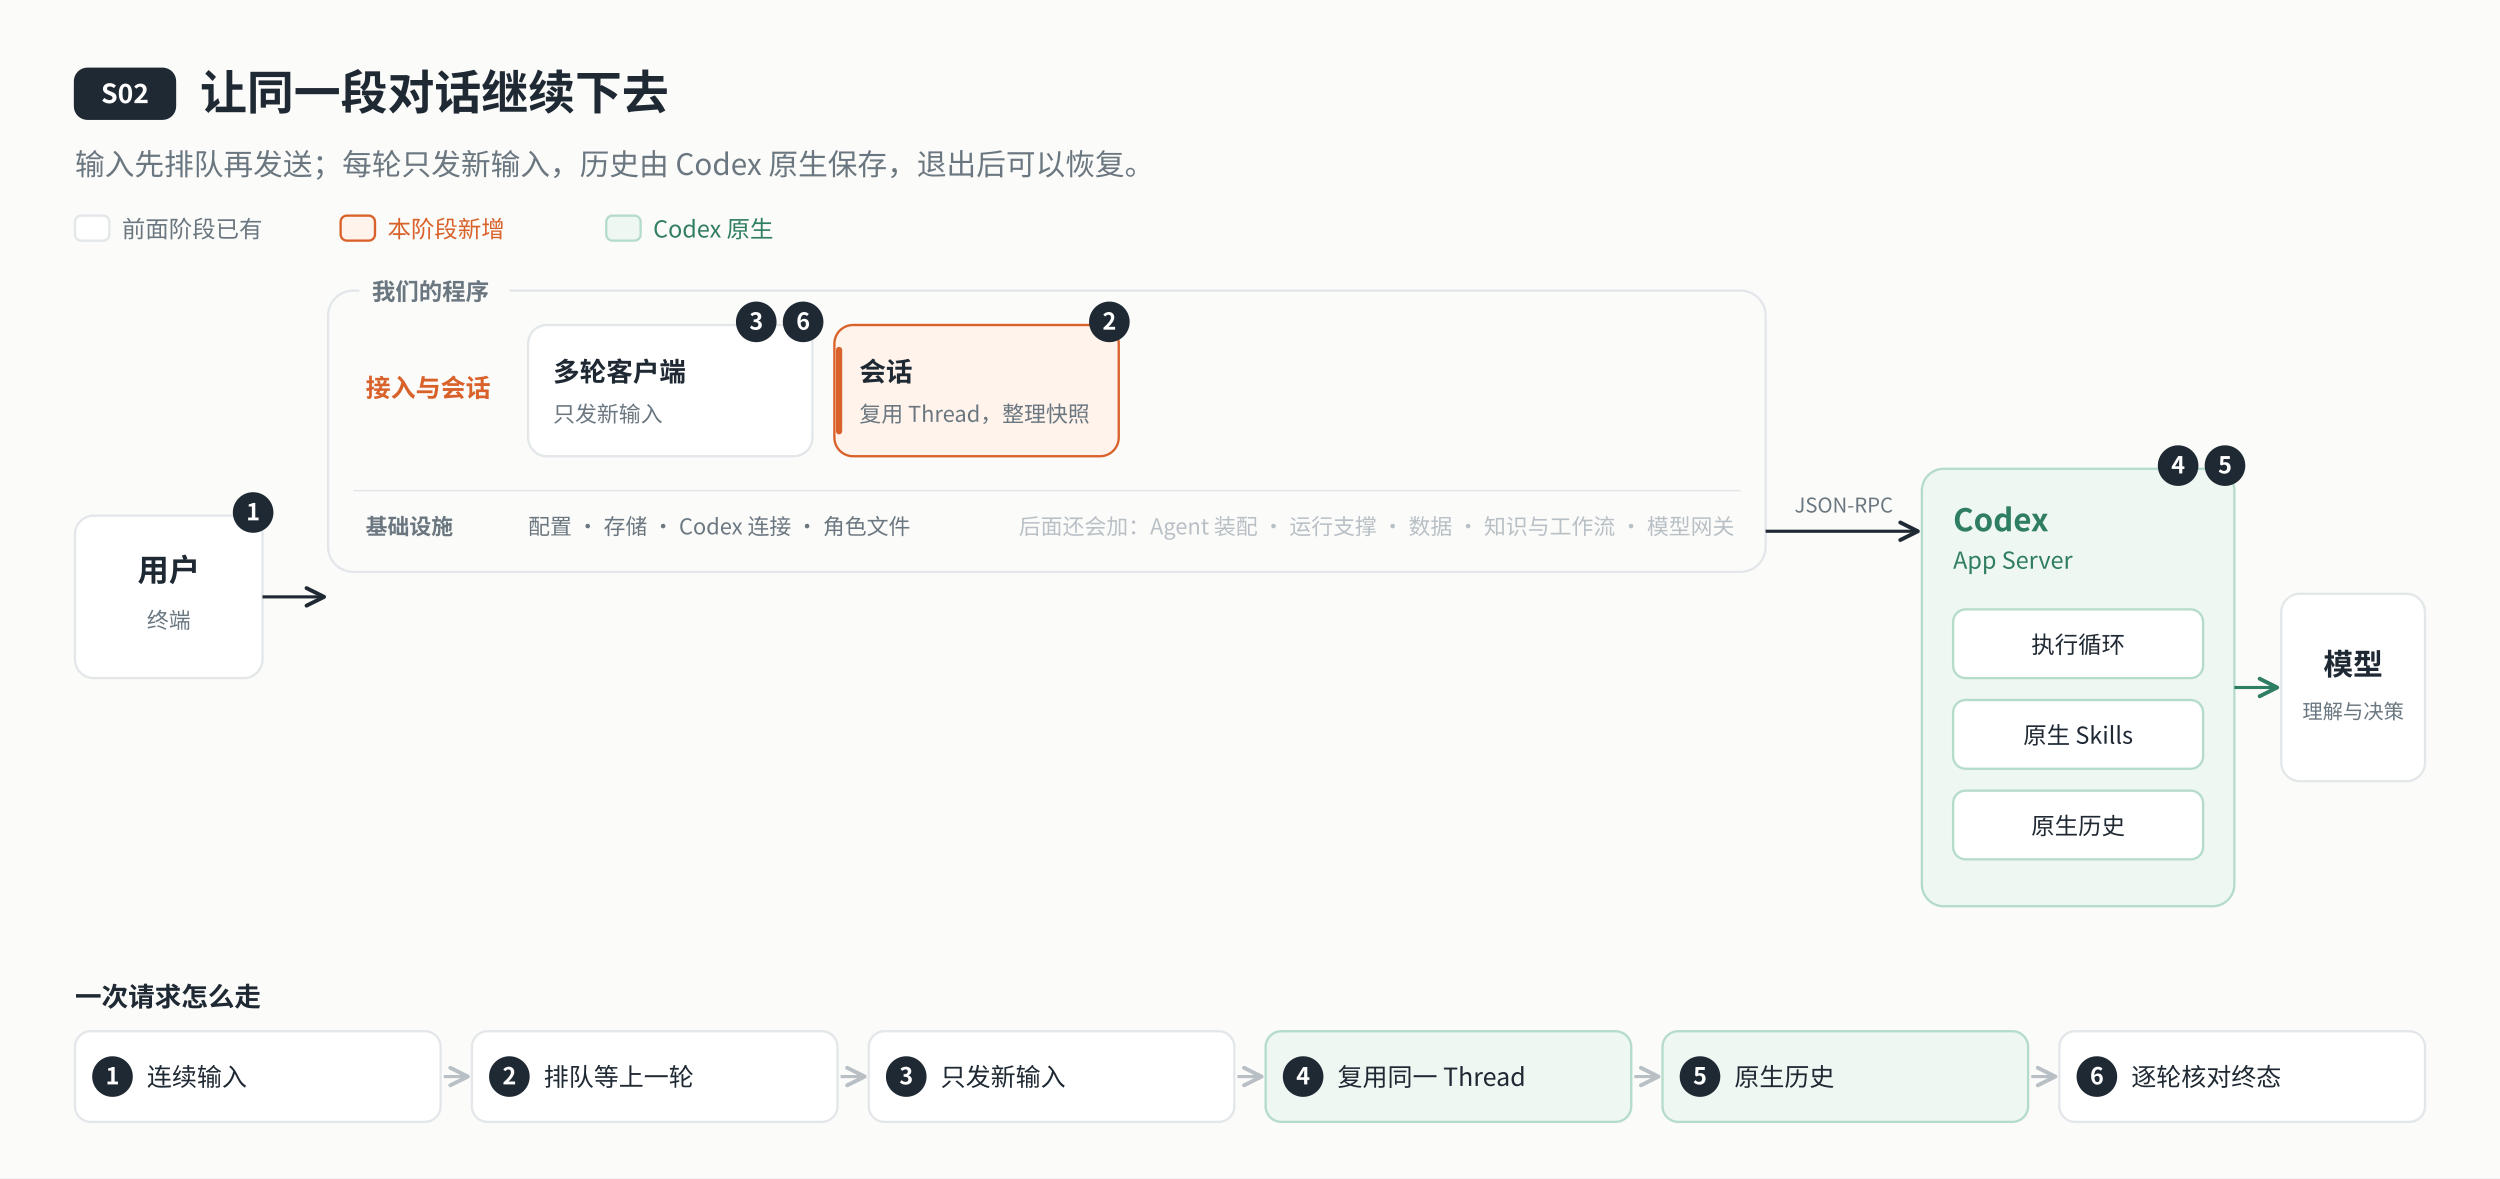
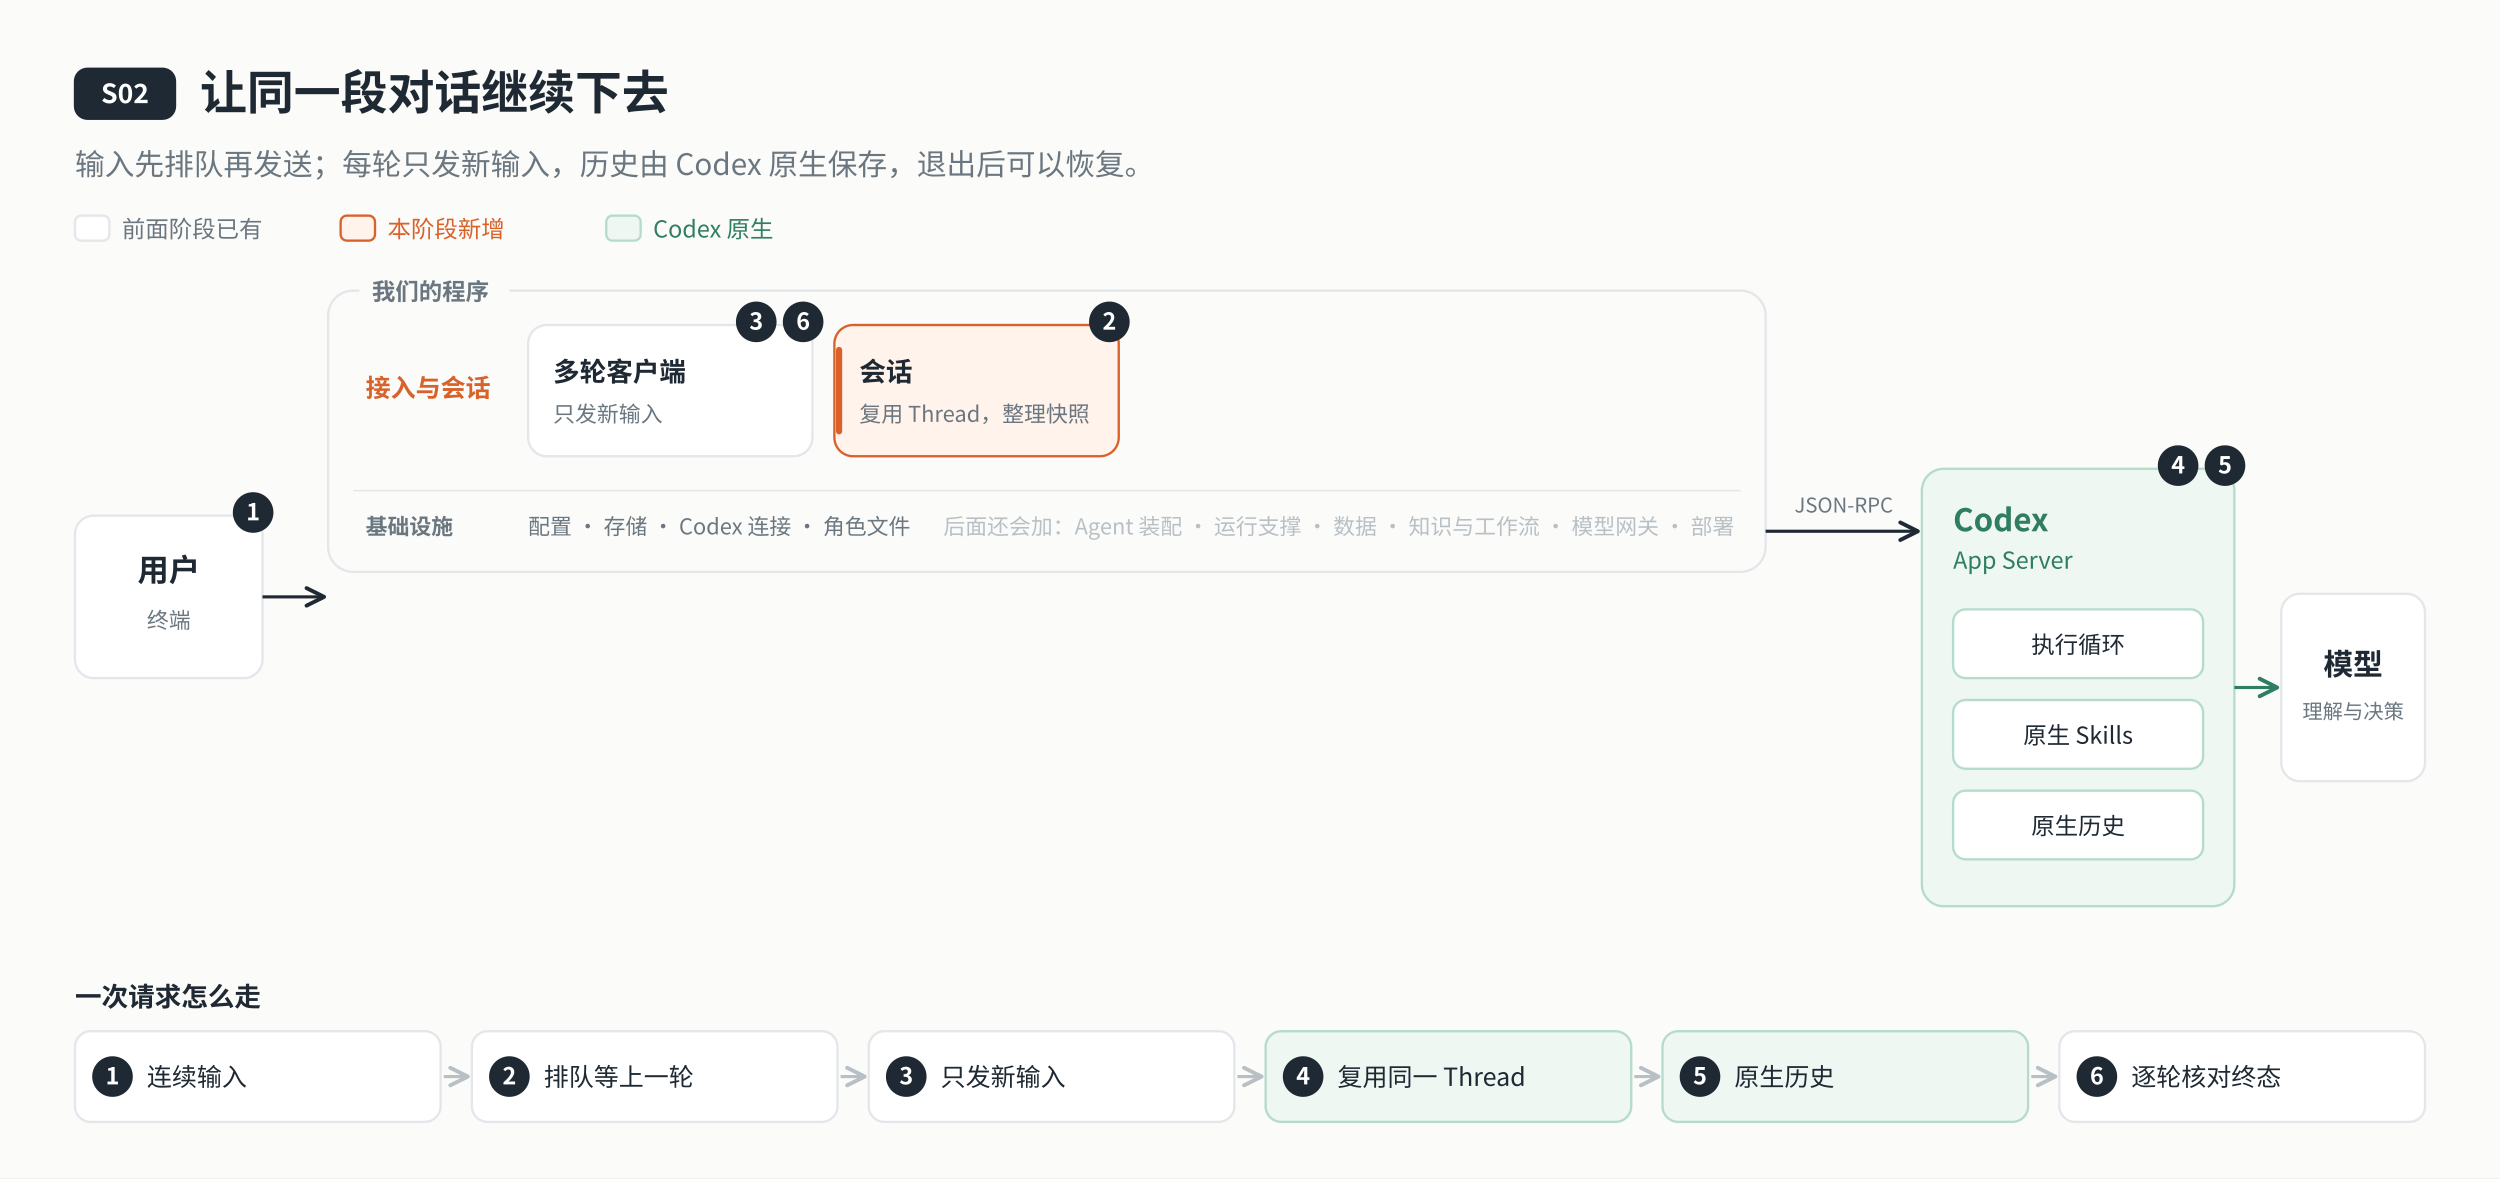
<svg xmlns="http://www.w3.org/2000/svg" width="1600" height="754" viewBox="0 0 1600 754" role="img" aria-labelledby="title desc">
  <defs>
    <marker id="mB8C0C6" viewBox="0 0 10 10" refX="8" refY="5" markerWidth="7" markerHeight="7" orient="auto-start-reverse">
      <path d="M1 1 L9 5 L1 9" fill="none" stroke="#B8C0C6" stroke-width="1.8" stroke-linecap="round" stroke-linejoin="round" />
    </marker>
    <marker id="m1F2933" viewBox="0 0 10 10" refX="8" refY="5" markerWidth="7" markerHeight="7" orient="auto-start-reverse">
      <path d="M1 1 L9 5 L1 9" fill="none" stroke="#1F2933" stroke-width="1.8" stroke-linecap="round" stroke-linejoin="round" />
    </marker>
    <marker id="m2F7D62" viewBox="0 0 10 10" refX="8" refY="5" markerWidth="7" markerHeight="7" orient="auto-start-reverse">
      <path d="M1 1 L9 5 L1 9" fill="none" stroke="#2F7D62" stroke-width="1.8" stroke-linecap="round" stroke-linejoin="round" />
    </marker>
  </defs>
  <g font-family="PingFang SC, Microsoft YaHei, Noto Sans CJK SC, sans-serif">
    <rect x="0" y="0" width="1600" height="754" fill="#FBFBF9" />
    <rect x="48" y="44" width="64" height="32" rx="8" fill="#1F2933" stroke="#1F2933" stroke-width="1.5" />
    <text x="80" y="66" font-size="17" fill="#fff" font-weight="700" text-anchor="middle">S02</text>
    <text x="128" y="70" font-size="30" fill="#1F2933" font-weight="700" text-anchor="start">让同一段对话继续下去</text>
    <text x="48" y="112" font-size="19" fill="#6B7780" font-weight="400" text-anchor="start">输入先排队再发送；每轮只发新输入，历史由 Codex 原生保存，退出后可以恢复。</text>
    <rect x="48" y="138" width="22" height="16" rx="4" fill="#FFFFFF" stroke="#E3E7EA" stroke-width="1.5" />
    <text x="78" y="152" font-size="15" fill="#6B7780" font-weight="400" text-anchor="start">前面阶段已有</text>
    <rect x="218" y="138" width="22" height="16" rx="4" fill="#FFF3EC" stroke="#D9622B" stroke-width="1.5" />
    <text x="248" y="152" font-size="15" fill="#D9622B" font-weight="400" text-anchor="start">本阶段新增</text>
    <rect x="388" y="138" width="22" height="16" rx="4" fill="#EEF7F2" stroke="#B5DCCB" stroke-width="1.5" />
    <text x="418" y="152" font-size="15" fill="#2F7D62" font-weight="400" text-anchor="start">Codex 原生</text>
    <rect x="48" y="330" width="120" height="104" rx="12" fill="#FFFFFF" stroke="#E3E7EA" stroke-width="1.5" />
    <text x="108" y="372" font-size="20" fill="#1F2933" font-weight="600" text-anchor="middle">用户</text>
    <text x="108" y="402" font-size="14" fill="#6B7780" font-weight="400" text-anchor="middle">终端</text>
    <rect x="210" y="186" width="920" height="180" rx="16" fill="none" stroke="#E3E7EA" stroke-width="1.5" />
    <rect x="230" y="175" width="96" height="22" fill="#FBFBF9" />
    <text x="238" y="192" font-size="15" fill="#6B7780" font-weight="600" text-anchor="start">我们的程序</text>
    <text x="234" y="254" font-size="16" fill="#D9622B" font-weight="600" text-anchor="start">接入与会话</text>
    <rect x="338" y="208" width="182" height="84" rx="12" fill="#FFFFFF" stroke="#E3E7EA" stroke-width="1.5" />
    <text x="354" y="244" font-size="17" fill="#1F2933" font-weight="600" text-anchor="start">多轮客户端</text>
    <text x="354" y="270" font-size="14" fill="#6B7780" font-weight="400" text-anchor="start">只发新输入</text>
    <rect x="534" y="208" width="182" height="84" rx="12" fill="#FFF3EC" stroke="#D9622B" stroke-width="1.5" />
    <rect x="535" y="222" width="4" height="56" rx="2" fill="#D9622B" />
    <text x="550" y="244" font-size="17" fill="#1F2933" font-weight="600" text-anchor="start">会话</text>
    <text x="550" y="270" font-size="14" fill="#6B7780" font-weight="400" text-anchor="start">复用 Thread，整理快照</text>
    <line x1="226" y1="314" x2="1114" y2="314" stroke="#E3E7EA" stroke-width="1" />
    <text x="234" y="342" font-size="14" fill="#6B7780" font-weight="600" text-anchor="start">基础设施</text>
    <text x="338" y="342" font-size="14" fill="#6B7780" font-weight="400" text-anchor="start">配置 · 存储 · Codex 连接 · 角色文件</text>
-     <text x="1110" y="342" font-size="14" fill="#B8C0C6" font-weight="400" text-anchor="end">后面还会加：Agent 装配 · 运行支撑 · 数据 · 知识与工作流 · 模型网关</text>
+     <text x="1110" y="342" font-size="14" fill="#B8C0C6" font-weight="400" text-anchor="end">后面还会加：Agent 装配 · 运行支撑 · 数据 · 知识与工作流 · 模型网关 · 部署</text>
    <rect x="1230" y="300" width="200" height="280" rx="14" fill="#EEF7F2" stroke="#B5DCCB" stroke-width="1.5" />
    <text x="1250" y="340" font-size="20" fill="#2F7D62" font-weight="700" text-anchor="start">Codex</text>
    <text x="1250" y="364" font-size="15" fill="#2F7D62" font-weight="400" text-anchor="start">App Server</text>
    <rect x="1250" y="390" width="160" height="44" rx="8" fill="#FFFFFF" stroke="#B5DCCB" stroke-width="1.5" />
    <text x="1330" y="418" font-size="15" fill="#1F2933" font-weight="500" text-anchor="middle">执行循环</text>
    <rect x="1250" y="448" width="160" height="44" rx="8" fill="#FFFFFF" stroke="#B5DCCB" stroke-width="1.5" />
    <text x="1330" y="476" font-size="15" fill="#1F2933" font-weight="500" text-anchor="middle">原生 Skills</text>
    <rect x="1250" y="506" width="160" height="44" rx="8" fill="#FFFFFF" stroke="#B5DCCB" stroke-width="1.5" />
    <text x="1330" y="534" font-size="15" fill="#1F2933" font-weight="500" text-anchor="middle">原生历史</text>
    <rect x="1460" y="380" width="92" height="120" rx="12" fill="#FFFFFF" stroke="#E3E7EA" stroke-width="1.5" />
    <text x="1506" y="432" font-size="19" fill="#1F2933" font-weight="600" text-anchor="middle">模型</text>
    <text x="1506" y="460" font-size="13" fill="#6B7780" font-weight="400" text-anchor="middle">理解与决策</text>
    <path d="M168,382 L206,382" fill="none" stroke="#1F2933" stroke-width="2" marker-end="url(#m1F2933)" />
    <path d="M1130,340 L1226,340" fill="none" stroke="#1F2933" stroke-width="2" marker-end="url(#m1F2933)" />
    <text x="1180" y="328" font-size="13" fill="#6B7780" font-weight="500" text-anchor="middle">JSON-RPC</text>
    <path d="M1430,440 L1456,440" fill="none" stroke="#2F7D62" stroke-width="2" marker-end="url(#m2F7D62)" />
    <circle cx="162" cy="328" r="13" fill="#1F2933" />
    <text x="162" y="333" font-size="15" fill="#fff" font-weight="700" text-anchor="middle">1</text>
    <circle cx="710" cy="206" r="13" fill="#1F2933" />
    <text x="710" y="211" font-size="15" fill="#fff" font-weight="700" text-anchor="middle">2</text>
    <circle cx="484" cy="206" r="13" fill="#1F2933" />
    <text x="484" y="211" font-size="15" fill="#fff" font-weight="700" text-anchor="middle">3</text>
    <circle cx="514" cy="206" r="13" fill="#1F2933" />
    <text x="514" y="211" font-size="15" fill="#fff" font-weight="700" text-anchor="middle">6</text>
    <circle cx="1394" cy="298" r="13" fill="#1F2933" />
    <text x="1394" y="303" font-size="15" fill="#fff" font-weight="700" text-anchor="middle">4</text>
    <circle cx="1424" cy="298" r="13" fill="#1F2933" />
    <text x="1424" y="303" font-size="15" fill="#fff" font-weight="700" text-anchor="middle">5</text>
    <text x="48" y="644" font-size="17" fill="#1F2933" font-weight="700" text-anchor="start">一次请求怎么走</text>
    <rect x="48" y="660" width="234" height="58" rx="10" fill="#FFFFFF" stroke="#E3E7EA" stroke-width="1.5" />
    <circle cx="72" cy="689" r="13" fill="#1F2933" />
    <text x="72" y="694" font-size="15" fill="#fff" font-weight="700" text-anchor="middle">1</text>
    <text x="94" y="695" font-size="16" fill="#1F2933" font-weight="500" text-anchor="start">连续输入</text>
    <path d="M284,689 L298,689" fill="none" stroke="#B8C0C6" stroke-width="2" marker-end="url(#mB8C0C6)" />
    <rect x="302" y="660" width="234" height="58" rx="10" fill="#FFFFFF" stroke="#E3E7EA" stroke-width="1.5" />
    <circle cx="326" cy="689" r="13" fill="#1F2933" />
    <text x="326" y="694" font-size="15" fill="#fff" font-weight="700" text-anchor="middle">2</text>
    <text x="348" y="695" font-size="16" fill="#1F2933" font-weight="500" text-anchor="start">排队等上一轮</text>
    <path d="M538,689 L552,689" fill="none" stroke="#B8C0C6" stroke-width="2" marker-end="url(#mB8C0C6)" />
    <rect x="556" y="660" width="234" height="58" rx="10" fill="#FFFFFF" stroke="#E3E7EA" stroke-width="1.5" />
    <circle cx="580" cy="689" r="13" fill="#1F2933" />
    <text x="580" y="694" font-size="15" fill="#fff" font-weight="700" text-anchor="middle">3</text>
    <text x="602" y="695" font-size="16" fill="#1F2933" font-weight="500" text-anchor="start">只发新输入</text>
    <path d="M792,689 L806,689" fill="none" stroke="#B8C0C6" stroke-width="2" marker-end="url(#mB8C0C6)" />
    <rect x="810" y="660" width="234" height="58" rx="10" fill="#EEF7F2" stroke="#B5DCCB" stroke-width="1.5" />
    <circle cx="834" cy="689" r="13" fill="#1F2933" />
    <text x="834" y="694" font-size="15" fill="#fff" font-weight="700" text-anchor="middle">4</text>
    <text x="856" y="695" font-size="16" fill="#1F2933" font-weight="500" text-anchor="start">复用同一 Thread</text>
    <path d="M1046,689 L1060,689" fill="none" stroke="#B8C0C6" stroke-width="2" marker-end="url(#mB8C0C6)" />
    <rect x="1064" y="660" width="234" height="58" rx="10" fill="#EEF7F2" stroke="#B5DCCB" stroke-width="1.5" />
    <circle cx="1088" cy="689" r="13" fill="#1F2933" />
    <text x="1088" y="694" font-size="15" fill="#fff" font-weight="700" text-anchor="middle">5</text>
    <text x="1110" y="695" font-size="16" fill="#1F2933" font-weight="500" text-anchor="start">原生历史</text>
    <path d="M1300,689 L1314,689" fill="none" stroke="#B8C0C6" stroke-width="2" marker-end="url(#mB8C0C6)" />
    <rect x="1318" y="660" width="234" height="58" rx="10" fill="#FFFFFF" stroke="#E3E7EA" stroke-width="1.5" />
    <circle cx="1342" cy="689" r="13" fill="#1F2933" />
    <text x="1342" y="694" font-size="15" fill="#fff" font-weight="700" text-anchor="middle">6</text>
    <text x="1364" y="695" font-size="16" fill="#1F2933" font-weight="500" text-anchor="start">逐轮核对终态</text>
  </g>
</svg>
